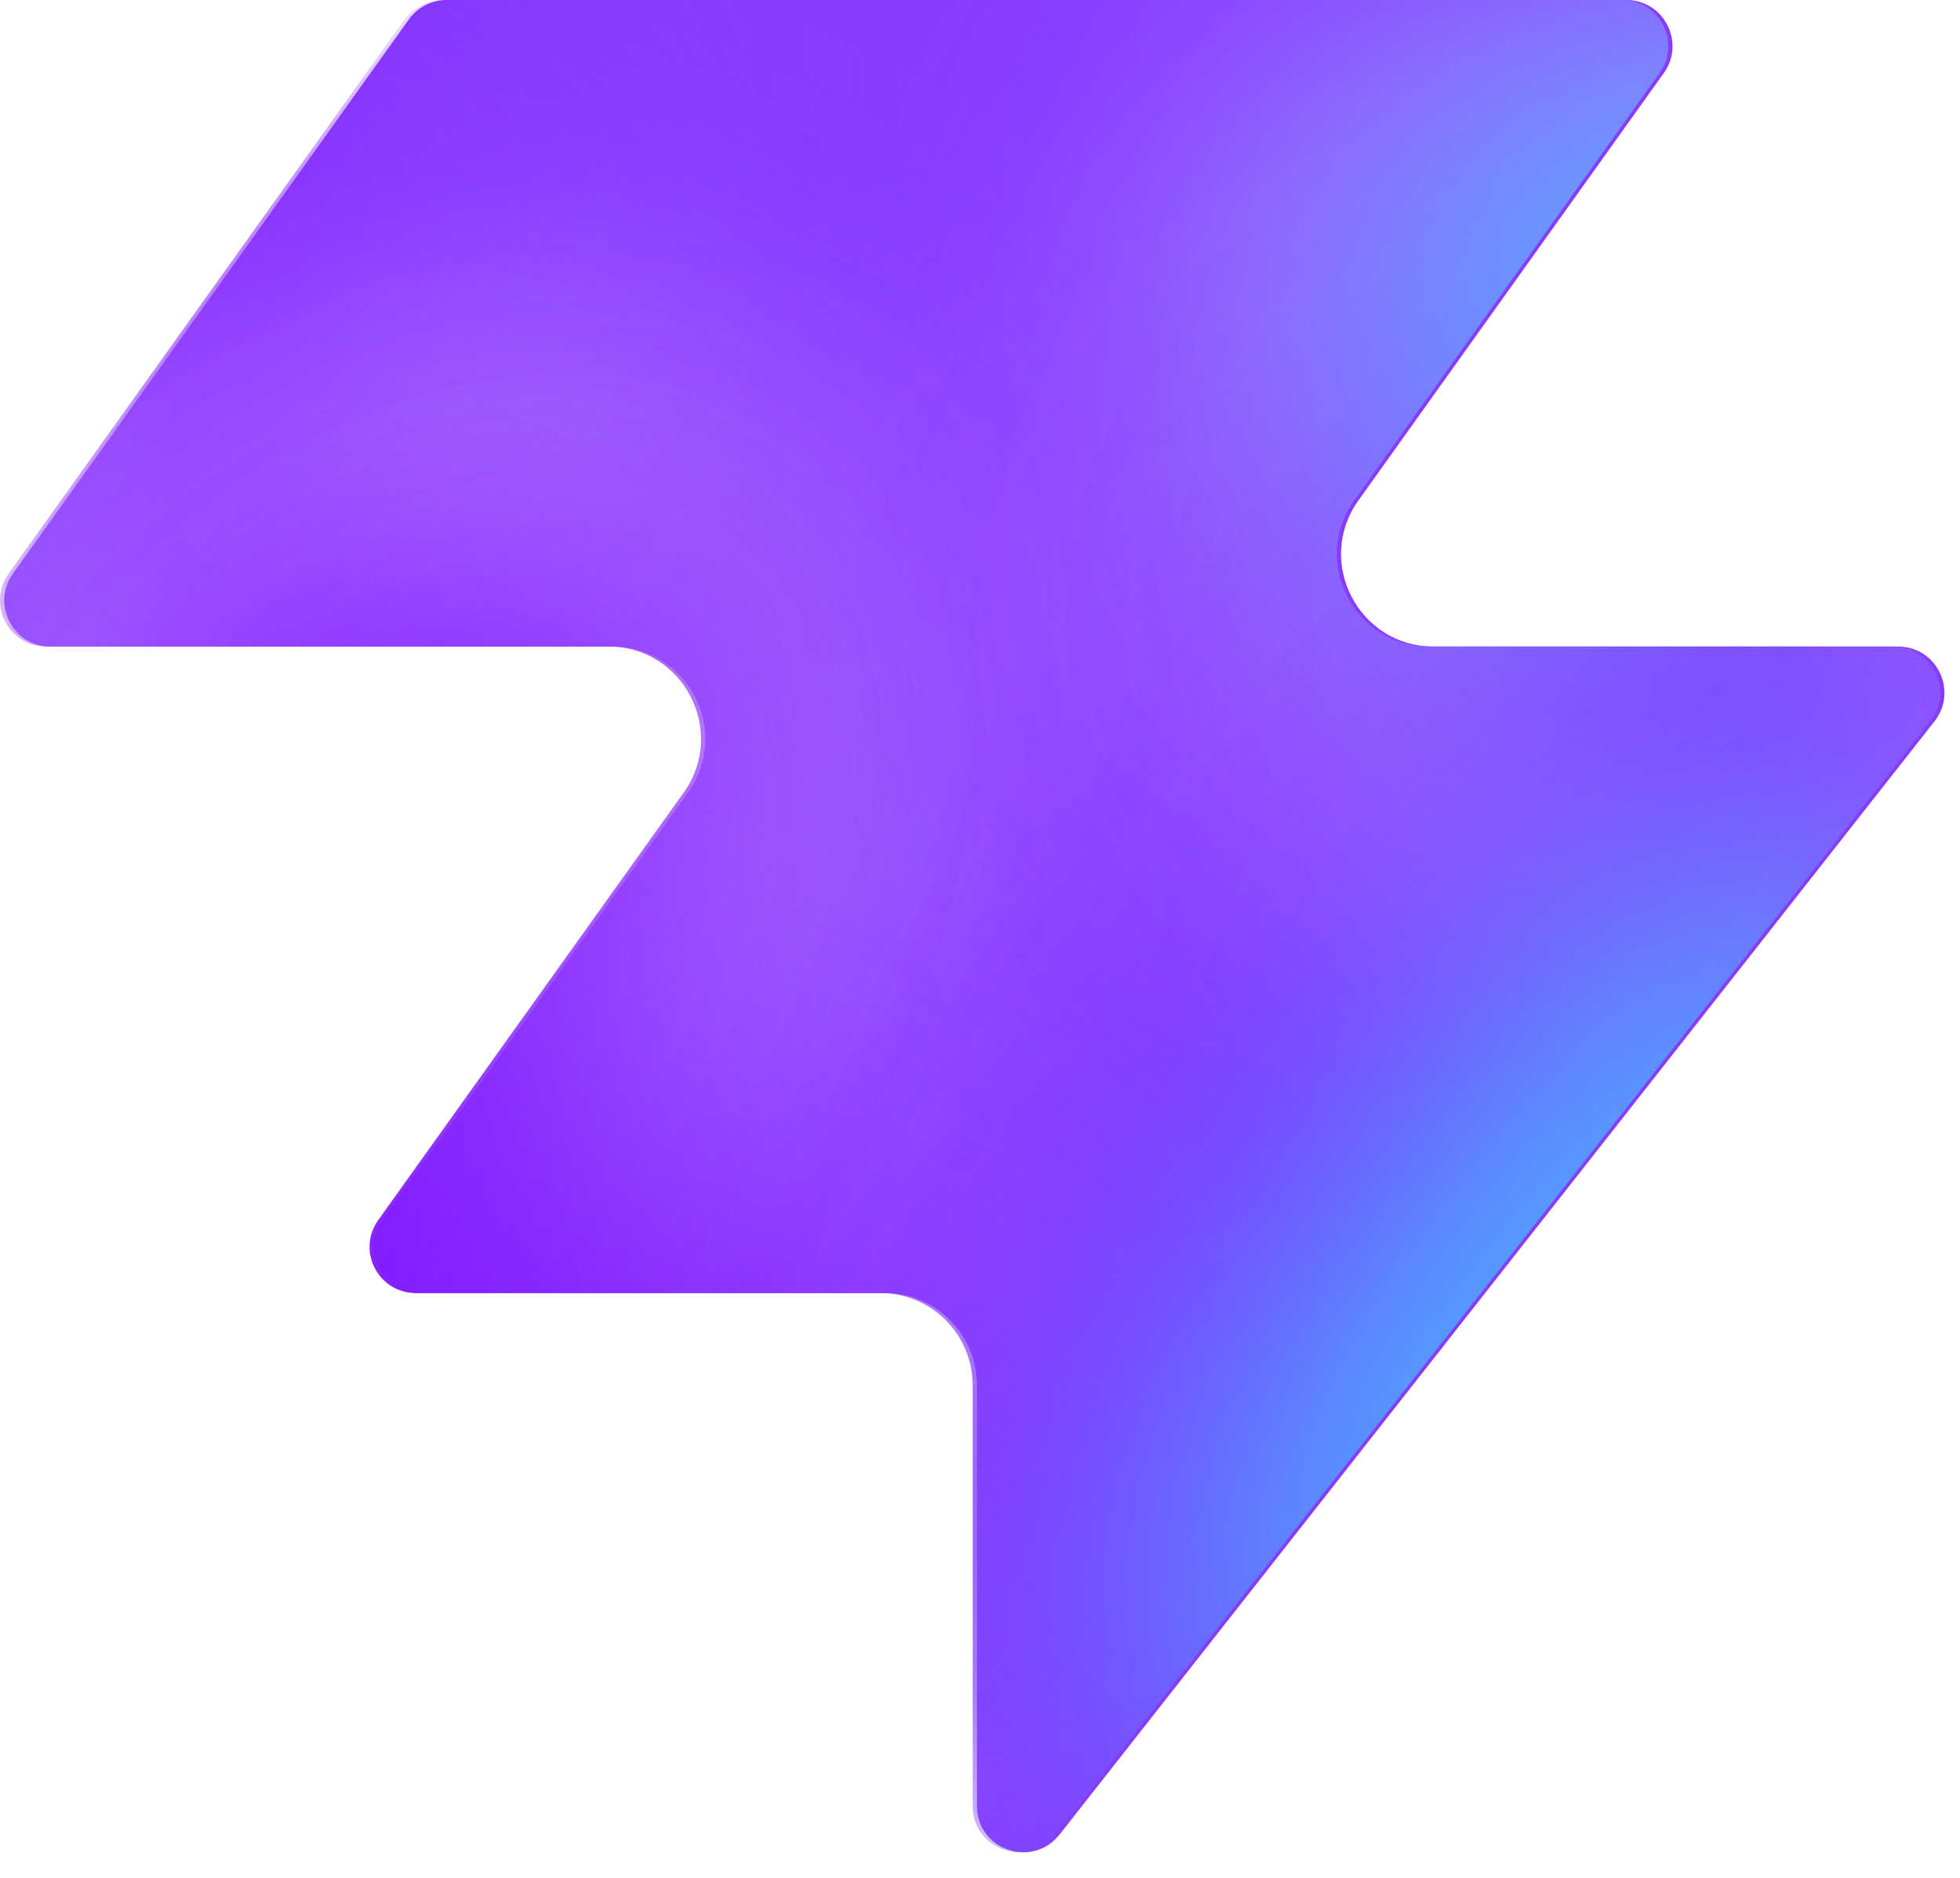
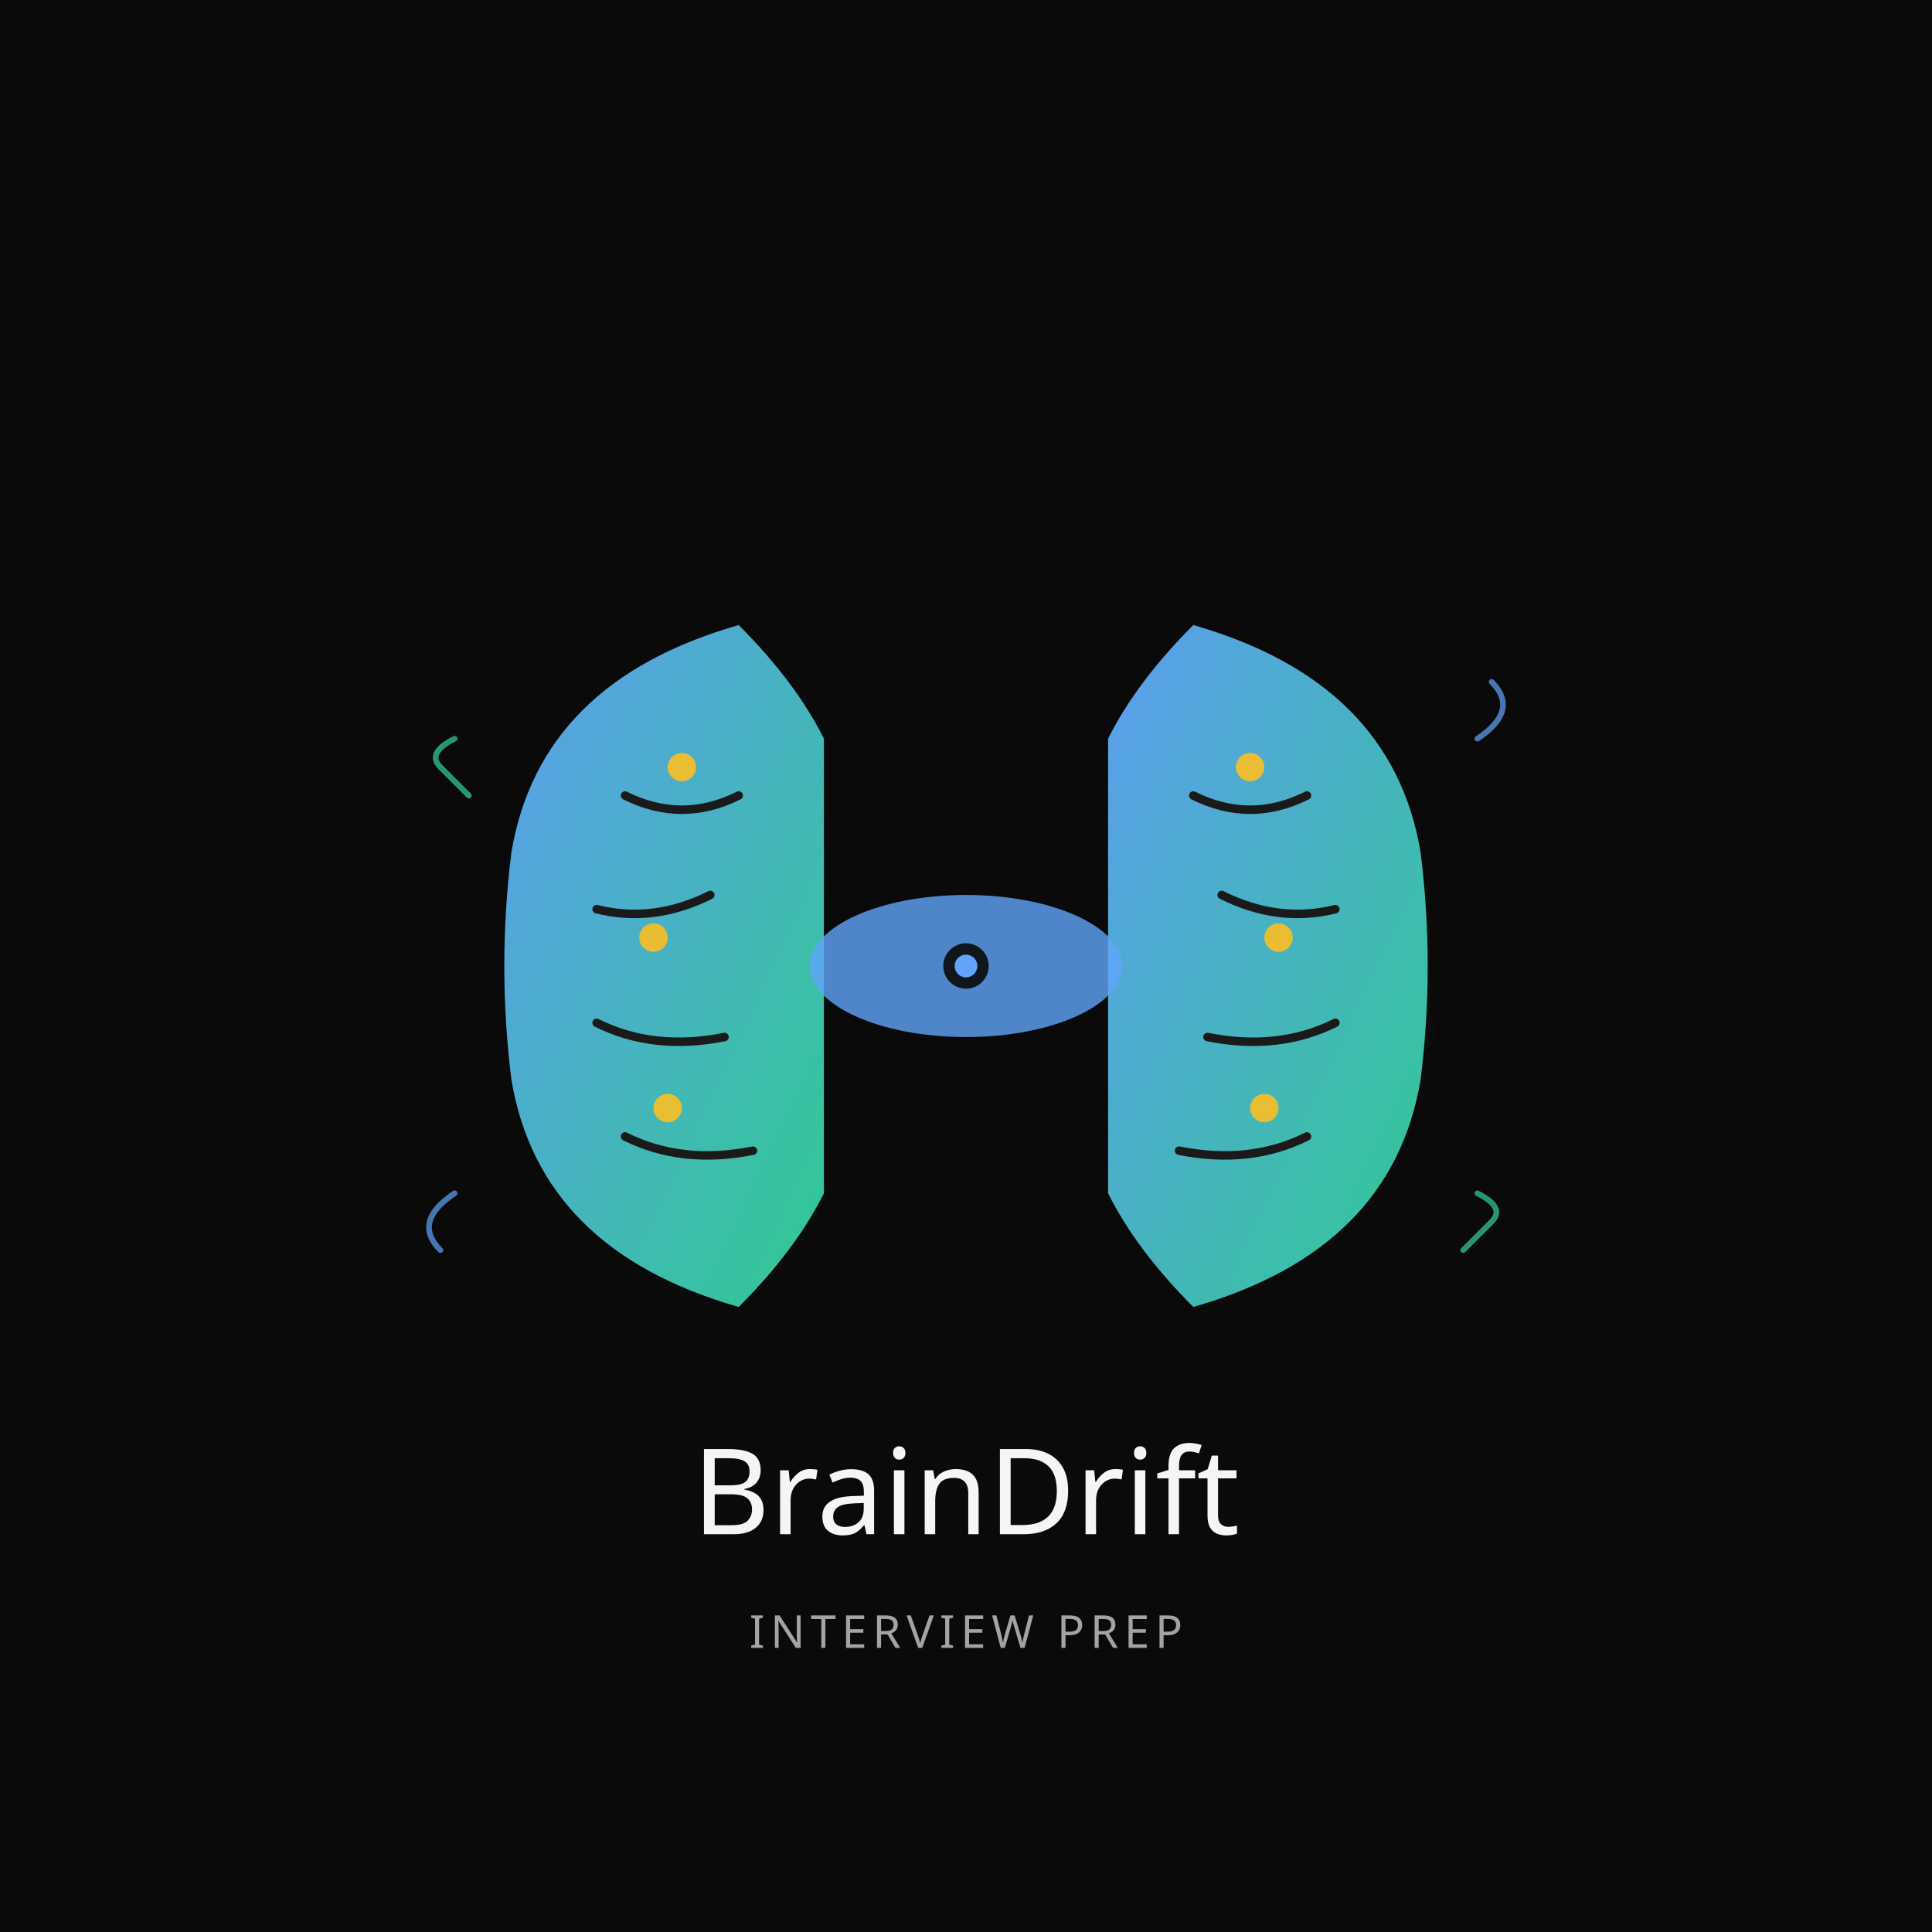
- <svg xmlns="http://www.w3.org/2000/svg" width="48" height="46" fill="none" viewBox="0 0 48 46">
-   <path fill="#863bff" d="M25.946 44.938c-.664.845-2.021.375-2.021-.698V33.937a2.26 2.26 0 0 0-2.262-2.262H10.287c-.92 0-1.456-1.04-.92-1.788l7.48-10.471c1.07-1.497 0-3.578-1.842-3.578H1.237c-.92 0-1.456-1.04-.92-1.788L10.013.474c.214-.297.556-.474.92-.474h28.894c.92 0 1.456 1.04.92 1.788l-7.48 10.471c-1.07 1.498 0 3.579 1.842 3.579h11.377c.943 0 1.473 1.088.89 1.83L25.947 44.94z" style="fill:#863bff;fill:color(display-p3 .525 .23 1);fill-opacity:1" />
-   <mask id="a" width="48" height="46" x="0" y="0" maskUnits="userSpaceOnUse" style="mask-type:alpha">
-     <path fill="#000" d="M25.842 44.938c-.664.844-2.021.375-2.021-.698V33.937a2.26 2.26 0 0 0-2.262-2.262H10.183c-.92 0-1.456-1.04-.92-1.788l7.48-10.471c1.07-1.498 0-3.579-1.842-3.579H1.133c-.92 0-1.456-1.04-.92-1.787L9.91.473c.214-.297.556-.474.92-.474h28.894c.92 0 1.456 1.04.92 1.788l-7.48 10.471c-1.07 1.498 0 3.578 1.842 3.578h11.377c.943 0 1.473 1.088.89 1.832L25.843 44.94z" style="fill:#000;fill-opacity:1" />
-   </mask>
-   <g mask="url(#a)">
-     <g filter="url(#b)">
-       <ellipse cx="5.508" cy="14.704" fill="#ede6ff" rx="5.508" ry="14.704" style="fill:#ede6ff;fill:color(display-p3 .927 .903 1);fill-opacity:1" transform="matrix(.00324 1 1 -.00324 -4.47 31.516)" />
+ <svg xmlns="http://www.w3.org/2000/svg" width="680" height="680" viewBox="0 0 680 680">
+   <rect width="680" height="680" fill="#0a0a0a" />
+   <defs>
+     <linearGradient id="brainGradDark" x1="0%" y1="0%" x2="100%" y2="100%">
+       <stop offset="0%" style="stop-color: #60a5fa; stop-opacity: 1" />
+       <stop offset="100%" style="stop-color: #34d399; stop-opacity: 1" />
+     </linearGradient>
+   </defs>
+   <g transform="translate(340, 340)">
+     <path d="M -80 -120 Q -150 -100 -160 -40 Q -165 0 -160 40 Q -150 100 -80 120 Q -60 100 -50 80 L -50 -80 Q -60 -100 -80 -120 Z" fill="url(#brainGradDark)" opacity="0.95" />
+     <path d="M 80 -120 Q 150 -100 160 -40 Q 165 0 160 40 Q 150 100 80 120 Q 60 100 50 80 L 50 -80 Q 60 -100 80 -120 Z" fill="url(#brainGradDark)" opacity="0.95" />
+     <ellipse cx="0" cy="0" rx="55" ry="25" fill="#60a5fa" opacity="0.8" />
+     <path d="M -120 -60 Q -100 -50 -80 -60" fill="none" stroke="#1a1a1a" stroke-width="3" stroke-linecap="round" />
+     <path d="M -130 -20 Q -110 -15 -90 -25" fill="none" stroke="#1a1a1a" stroke-width="3" stroke-linecap="round" />
+     <path d="M -130 20 Q -110 30 -85 25" fill="none" stroke="#1a1a1a" stroke-width="3" stroke-linecap="round" />
+     <path d="M -120 60 Q -100 70 -75 65" fill="none" stroke="#1a1a1a" stroke-width="3" stroke-linecap="round" />
+     <path d="M 120 -60 Q 100 -50 80 -60" fill="none" stroke="#1a1a1a" stroke-width="3" stroke-linecap="round" />
+     <path d="M 130 -20 Q 110 -15 90 -25" fill="none" stroke="#1a1a1a" stroke-width="3" stroke-linecap="round" />
+     <path d="M 130 20 Q 110 30 85 25" fill="none" stroke="#1a1a1a" stroke-width="3" stroke-linecap="round" />
+     <path d="M 120 60 Q 100 70 75 65" fill="none" stroke="#1a1a1a" stroke-width="3" stroke-linecap="round" />
+     <g opacity="0.7">
+       <path d="M -180 -80 Q -190 -75 -185 -70 T -175 -60" fill="none" stroke="#34d399" stroke-width="2" stroke-linecap="round" />
+       <path d="M 180 80 Q 190 85 185 90 T 175 100" fill="none" stroke="#34d399" stroke-width="2" stroke-linecap="round" />
+       <path d="M -180 80 Q -195 90 -185 100" fill="none" stroke="#60a5fa" stroke-width="2" stroke-linecap="round" />
+       <path d="M 180 -80 Q 195 -90 185 -100" fill="none" stroke="#60a5fa" stroke-width="2" stroke-linecap="round" />
    </g>
-     <g filter="url(#c)">
-       <ellipse cx="10.399" cy="29.851" fill="#ede6ff" rx="10.399" ry="29.851" style="fill:#ede6ff;fill:color(display-p3 .927 .903 1);fill-opacity:1" transform="matrix(.00324 1 1 -.00324 -39.328 7.883)" />
-     </g>
-     <g filter="url(#d)">
-       <ellipse cx="5.508" cy="30.487" fill="#7e14ff" rx="5.508" ry="30.487" style="fill:#7e14ff;fill:color(display-p3 .492 .077 1);fill-opacity:1" transform="rotate(89.814 -25.913 -14.639)scale(1 -1)" />
-     </g>
-     <g filter="url(#e)">
-       <ellipse cx="5.508" cy="30.599" fill="#7e14ff" rx="5.508" ry="30.599" style="fill:#7e14ff;fill:color(display-p3 .492 .077 1);fill-opacity:1" transform="rotate(89.814 -32.644 -3.334)scale(1 -1)" />
-     </g>
-     <g filter="url(#f)">
-       <ellipse cx="5.508" cy="30.599" fill="#7e14ff" rx="5.508" ry="30.599" style="fill:#7e14ff;fill:color(display-p3 .492 .077 1);fill-opacity:1" transform="matrix(.00324 1 1 -.00324 -34.34 30.47)" />
-     </g>
-     <g filter="url(#g)">
-       <ellipse cx="14.072" cy="22.078" fill="#ede6ff" rx="14.072" ry="22.078" style="fill:#ede6ff;fill:color(display-p3 .927 .903 1);fill-opacity:1" transform="rotate(93.35 24.506 48.493)scale(-1 1)" />
-     </g>
-     <g filter="url(#h)">
-       <ellipse cx="3.47" cy="21.501" fill="#7e14ff" rx="3.47" ry="21.501" style="fill:#7e14ff;fill:color(display-p3 .492 .077 1);fill-opacity:1" transform="rotate(89.009 28.708 47.59)scale(-1 1)" />
-     </g>
-     <g filter="url(#i)">
-       <ellipse cx="3.47" cy="21.501" fill="#7e14ff" rx="3.47" ry="21.501" style="fill:#7e14ff;fill:color(display-p3 .492 .077 1);fill-opacity:1" transform="rotate(89.009 28.708 47.59)scale(-1 1)" />
-     </g>
-     <g filter="url(#j)">
-       <ellipse cx=".387" cy="8.972" fill="#7e14ff" rx="4.407" ry="29.108" style="fill:#7e14ff;fill:color(display-p3 .492 .077 1);fill-opacity:1" transform="rotate(39.51 .387 8.972)" />
-     </g>
-     <g filter="url(#k)">
-       <ellipse cx="47.523" cy="-6.092" fill="#7e14ff" rx="4.407" ry="29.108" style="fill:#7e14ff;fill:color(display-p3 .492 .077 1);fill-opacity:1" transform="rotate(37.892 47.523 -6.092)" />
-     </g>
-     <g filter="url(#l)">
-       <ellipse cx="41.412" cy="6.333" fill="#47bfff" rx="5.971" ry="9.665" style="fill:#47bfff;fill:color(display-p3 .28 .748 1);fill-opacity:1" transform="rotate(37.892 41.412 6.333)" />
-     </g>
-     <g filter="url(#m)">
-       <ellipse cx="-1.879" cy="38.332" fill="#7e14ff" rx="4.407" ry="29.108" style="fill:#7e14ff;fill:color(display-p3 .492 .077 1);fill-opacity:1" transform="rotate(37.892 -1.88 38.332)" />
-     </g>
-     <g filter="url(#n)">
-       <ellipse cx="-1.879" cy="38.332" fill="#7e14ff" rx="4.407" ry="29.108" style="fill:#7e14ff;fill:color(display-p3 .492 .077 1);fill-opacity:1" transform="rotate(37.892 -1.88 38.332)" />
-     </g>
-     <g filter="url(#o)">
-       <ellipse cx="35.651" cy="29.907" fill="#7e14ff" rx="4.407" ry="29.108" style="fill:#7e14ff;fill:color(display-p3 .492 .077 1);fill-opacity:1" transform="rotate(37.892 35.651 29.907)" />
-     </g>
-     <g filter="url(#p)">
-       <ellipse cx="38.418" cy="32.4" fill="#47bfff" rx="5.971" ry="15.297" style="fill:#47bfff;fill:color(display-p3 .28 .748 1);fill-opacity:1" transform="rotate(37.892 38.418 32.4)" />
-     </g>
+     <circle cx="-100" cy="-70" r="5" fill="#fbbf24" opacity="0.9" />
+     <circle cx="-110" cy="-10" r="5" fill="#fbbf24" opacity="0.9" />
+     <circle cx="-105" cy="50" r="5" fill="#fbbf24" opacity="0.9" />
+     <circle cx="100" cy="-70" r="5" fill="#fbbf24" opacity="0.9" />
+     <circle cx="110" cy="-10" r="5" fill="#fbbf24" opacity="0.9" />
+     <circle cx="105" cy="50" r="5" fill="#fbbf24" opacity="0.9" />
+     <circle cx="0" cy="0" r="8" fill="#0a0a0a" opacity="0.9" />
+     <circle cx="0" cy="0" r="4" fill="#60a5fa" />
  </g>
-   <defs>
-     <filter id="b" width="60.045" height="41.654" x="-19.77" y="16.149" color-interpolation-filters="sRGB" filterUnits="userSpaceOnUse">
-       <feFlood flood-opacity="0" result="BackgroundImageFix" />
-       <feBlend in="SourceGraphic" in2="BackgroundImageFix" result="shape" />
-       <feGaussianBlur result="effect1_foregroundBlur_2002_17158" stdDeviation="7.659" />
-     </filter>
-     <filter id="c" width="90.34" height="51.437" x="-54.613" y="-7.533" color-interpolation-filters="sRGB" filterUnits="userSpaceOnUse">
-       <feFlood flood-opacity="0" result="BackgroundImageFix" />
-       <feBlend in="SourceGraphic" in2="BackgroundImageFix" result="shape" />
-       <feGaussianBlur result="effect1_foregroundBlur_2002_17158" stdDeviation="7.659" />
-     </filter>
-     <filter id="d" width="79.355" height="29.4" x="-49.64" y="2.03" color-interpolation-filters="sRGB" filterUnits="userSpaceOnUse">
-       <feFlood flood-opacity="0" result="BackgroundImageFix" />
-       <feBlend in="SourceGraphic" in2="BackgroundImageFix" result="shape" />
-       <feGaussianBlur result="effect1_foregroundBlur_2002_17158" stdDeviation="4.596" />
-     </filter>
-     <filter id="e" width="79.579" height="29.4" x="-45.045" y="20.029" color-interpolation-filters="sRGB" filterUnits="userSpaceOnUse">
-       <feFlood flood-opacity="0" result="BackgroundImageFix" />
-       <feBlend in="SourceGraphic" in2="BackgroundImageFix" result="shape" />
-       <feGaussianBlur result="effect1_foregroundBlur_2002_17158" stdDeviation="4.596" />
-     </filter>
-     <filter id="f" width="79.579" height="29.4" x="-43.513" y="21.178" color-interpolation-filters="sRGB" filterUnits="userSpaceOnUse">
-       <feFlood flood-opacity="0" result="BackgroundImageFix" />
-       <feBlend in="SourceGraphic" in2="BackgroundImageFix" result="shape" />
-       <feGaussianBlur result="effect1_foregroundBlur_2002_17158" stdDeviation="4.596" />
-     </filter>
-     <filter id="g" width="74.749" height="58.852" x="15.756" y="-17.901" color-interpolation-filters="sRGB" filterUnits="userSpaceOnUse">
-       <feFlood flood-opacity="0" result="BackgroundImageFix" />
-       <feBlend in="SourceGraphic" in2="BackgroundImageFix" result="shape" />
-       <feGaussianBlur result="effect1_foregroundBlur_2002_17158" stdDeviation="7.659" />
-     </filter>
-     <filter id="h" width="61.377" height="25.362" x="23.548" y="2.284" color-interpolation-filters="sRGB" filterUnits="userSpaceOnUse">
-       <feFlood flood-opacity="0" result="BackgroundImageFix" />
-       <feBlend in="SourceGraphic" in2="BackgroundImageFix" result="shape" />
-       <feGaussianBlur result="effect1_foregroundBlur_2002_17158" stdDeviation="4.596" />
-     </filter>
-     <filter id="i" width="61.377" height="25.362" x="23.548" y="2.284" color-interpolation-filters="sRGB" filterUnits="userSpaceOnUse">
-       <feFlood flood-opacity="0" result="BackgroundImageFix" />
-       <feBlend in="SourceGraphic" in2="BackgroundImageFix" result="shape" />
-       <feGaussianBlur result="effect1_foregroundBlur_2002_17158" stdDeviation="4.596" />
-     </filter>
-     <filter id="j" width="56.045" height="63.649" x="-27.636" y="-22.853" color-interpolation-filters="sRGB" filterUnits="userSpaceOnUse">
-       <feFlood flood-opacity="0" result="BackgroundImageFix" />
-       <feBlend in="SourceGraphic" in2="BackgroundImageFix" result="shape" />
-       <feGaussianBlur result="effect1_foregroundBlur_2002_17158" stdDeviation="4.596" />
-     </filter>
-     <filter id="k" width="54.814" height="64.646" x="20.116" y="-38.415" color-interpolation-filters="sRGB" filterUnits="userSpaceOnUse">
-       <feFlood flood-opacity="0" result="BackgroundImageFix" />
-       <feBlend in="SourceGraphic" in2="BackgroundImageFix" result="shape" />
-       <feGaussianBlur result="effect1_foregroundBlur_2002_17158" stdDeviation="4.596" />
-     </filter>
-     <filter id="l" width="33.541" height="35.313" x="24.641" y="-11.323" color-interpolation-filters="sRGB" filterUnits="userSpaceOnUse">
-       <feFlood flood-opacity="0" result="BackgroundImageFix" />
-       <feBlend in="SourceGraphic" in2="BackgroundImageFix" result="shape" />
-       <feGaussianBlur result="effect1_foregroundBlur_2002_17158" stdDeviation="4.596" />
-     </filter>
-     <filter id="m" width="54.814" height="64.646" x="-29.286" y="6.009" color-interpolation-filters="sRGB" filterUnits="userSpaceOnUse">
-       <feFlood flood-opacity="0" result="BackgroundImageFix" />
-       <feBlend in="SourceGraphic" in2="BackgroundImageFix" result="shape" />
-       <feGaussianBlur result="effect1_foregroundBlur_2002_17158" stdDeviation="4.596" />
-     </filter>
-     <filter id="n" width="54.814" height="64.646" x="-29.286" y="6.009" color-interpolation-filters="sRGB" filterUnits="userSpaceOnUse">
-       <feFlood flood-opacity="0" result="BackgroundImageFix" />
-       <feBlend in="SourceGraphic" in2="BackgroundImageFix" result="shape" />
-       <feGaussianBlur result="effect1_foregroundBlur_2002_17158" stdDeviation="4.596" />
-     </filter>
-     <filter id="o" width="54.814" height="64.646" x="8.244" y="-2.416" color-interpolation-filters="sRGB" filterUnits="userSpaceOnUse">
-       <feFlood flood-opacity="0" result="BackgroundImageFix" />
-       <feBlend in="SourceGraphic" in2="BackgroundImageFix" result="shape" />
-       <feGaussianBlur result="effect1_foregroundBlur_2002_17158" stdDeviation="4.596" />
-     </filter>
-     <filter id="p" width="39.409" height="43.623" x="18.713" y="10.588" color-interpolation-filters="sRGB" filterUnits="userSpaceOnUse">
-       <feFlood flood-opacity="0" result="BackgroundImageFix" />
-       <feBlend in="SourceGraphic" in2="BackgroundImageFix" result="shape" />
-       <feGaussianBlur result="effect1_foregroundBlur_2002_17158" stdDeviation="4.596" />
-     </filter>
-   </defs>
+   <text x="340" y="540" text-anchor="middle" font-family="sans-serif" font-size="42" font-weight="500" fill="#f5f5f5">BrainDrift</text>
+   <text x="340" y="580" text-anchor="middle" font-family="sans-serif" font-size="16" fill="#a3a3a3" letter-spacing="2">INTERVIEW PREP</text>
</svg>
